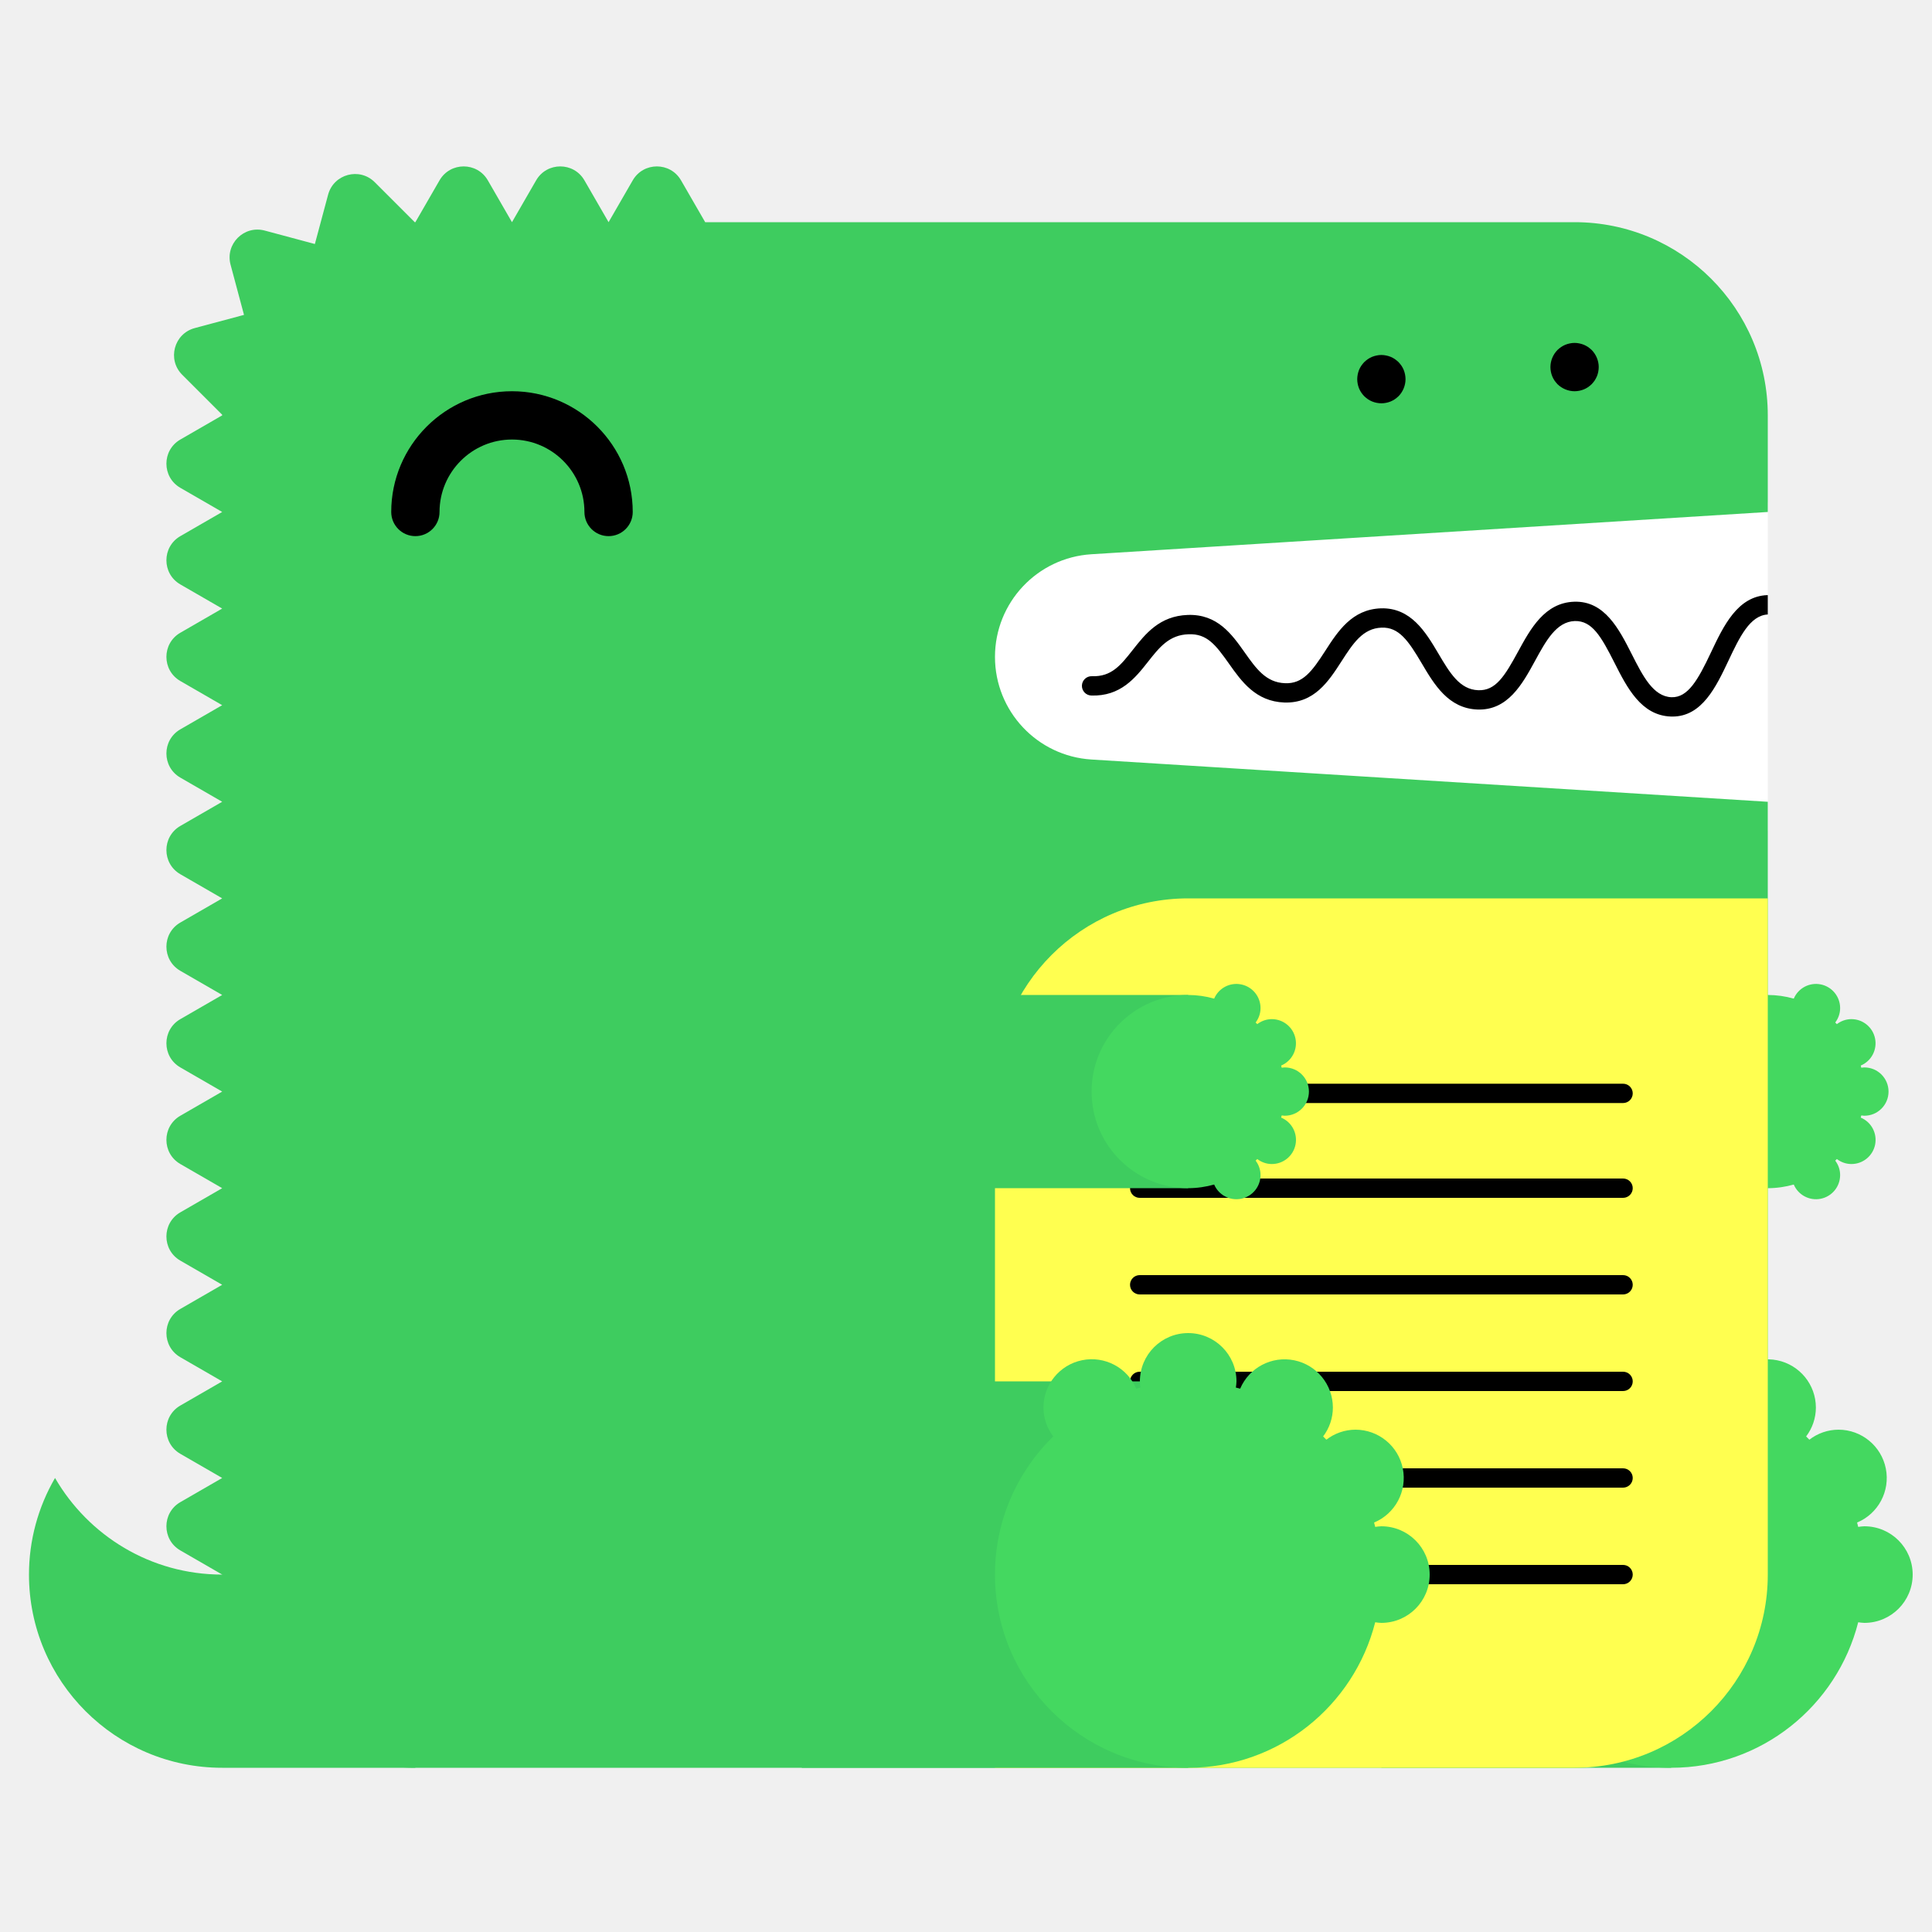
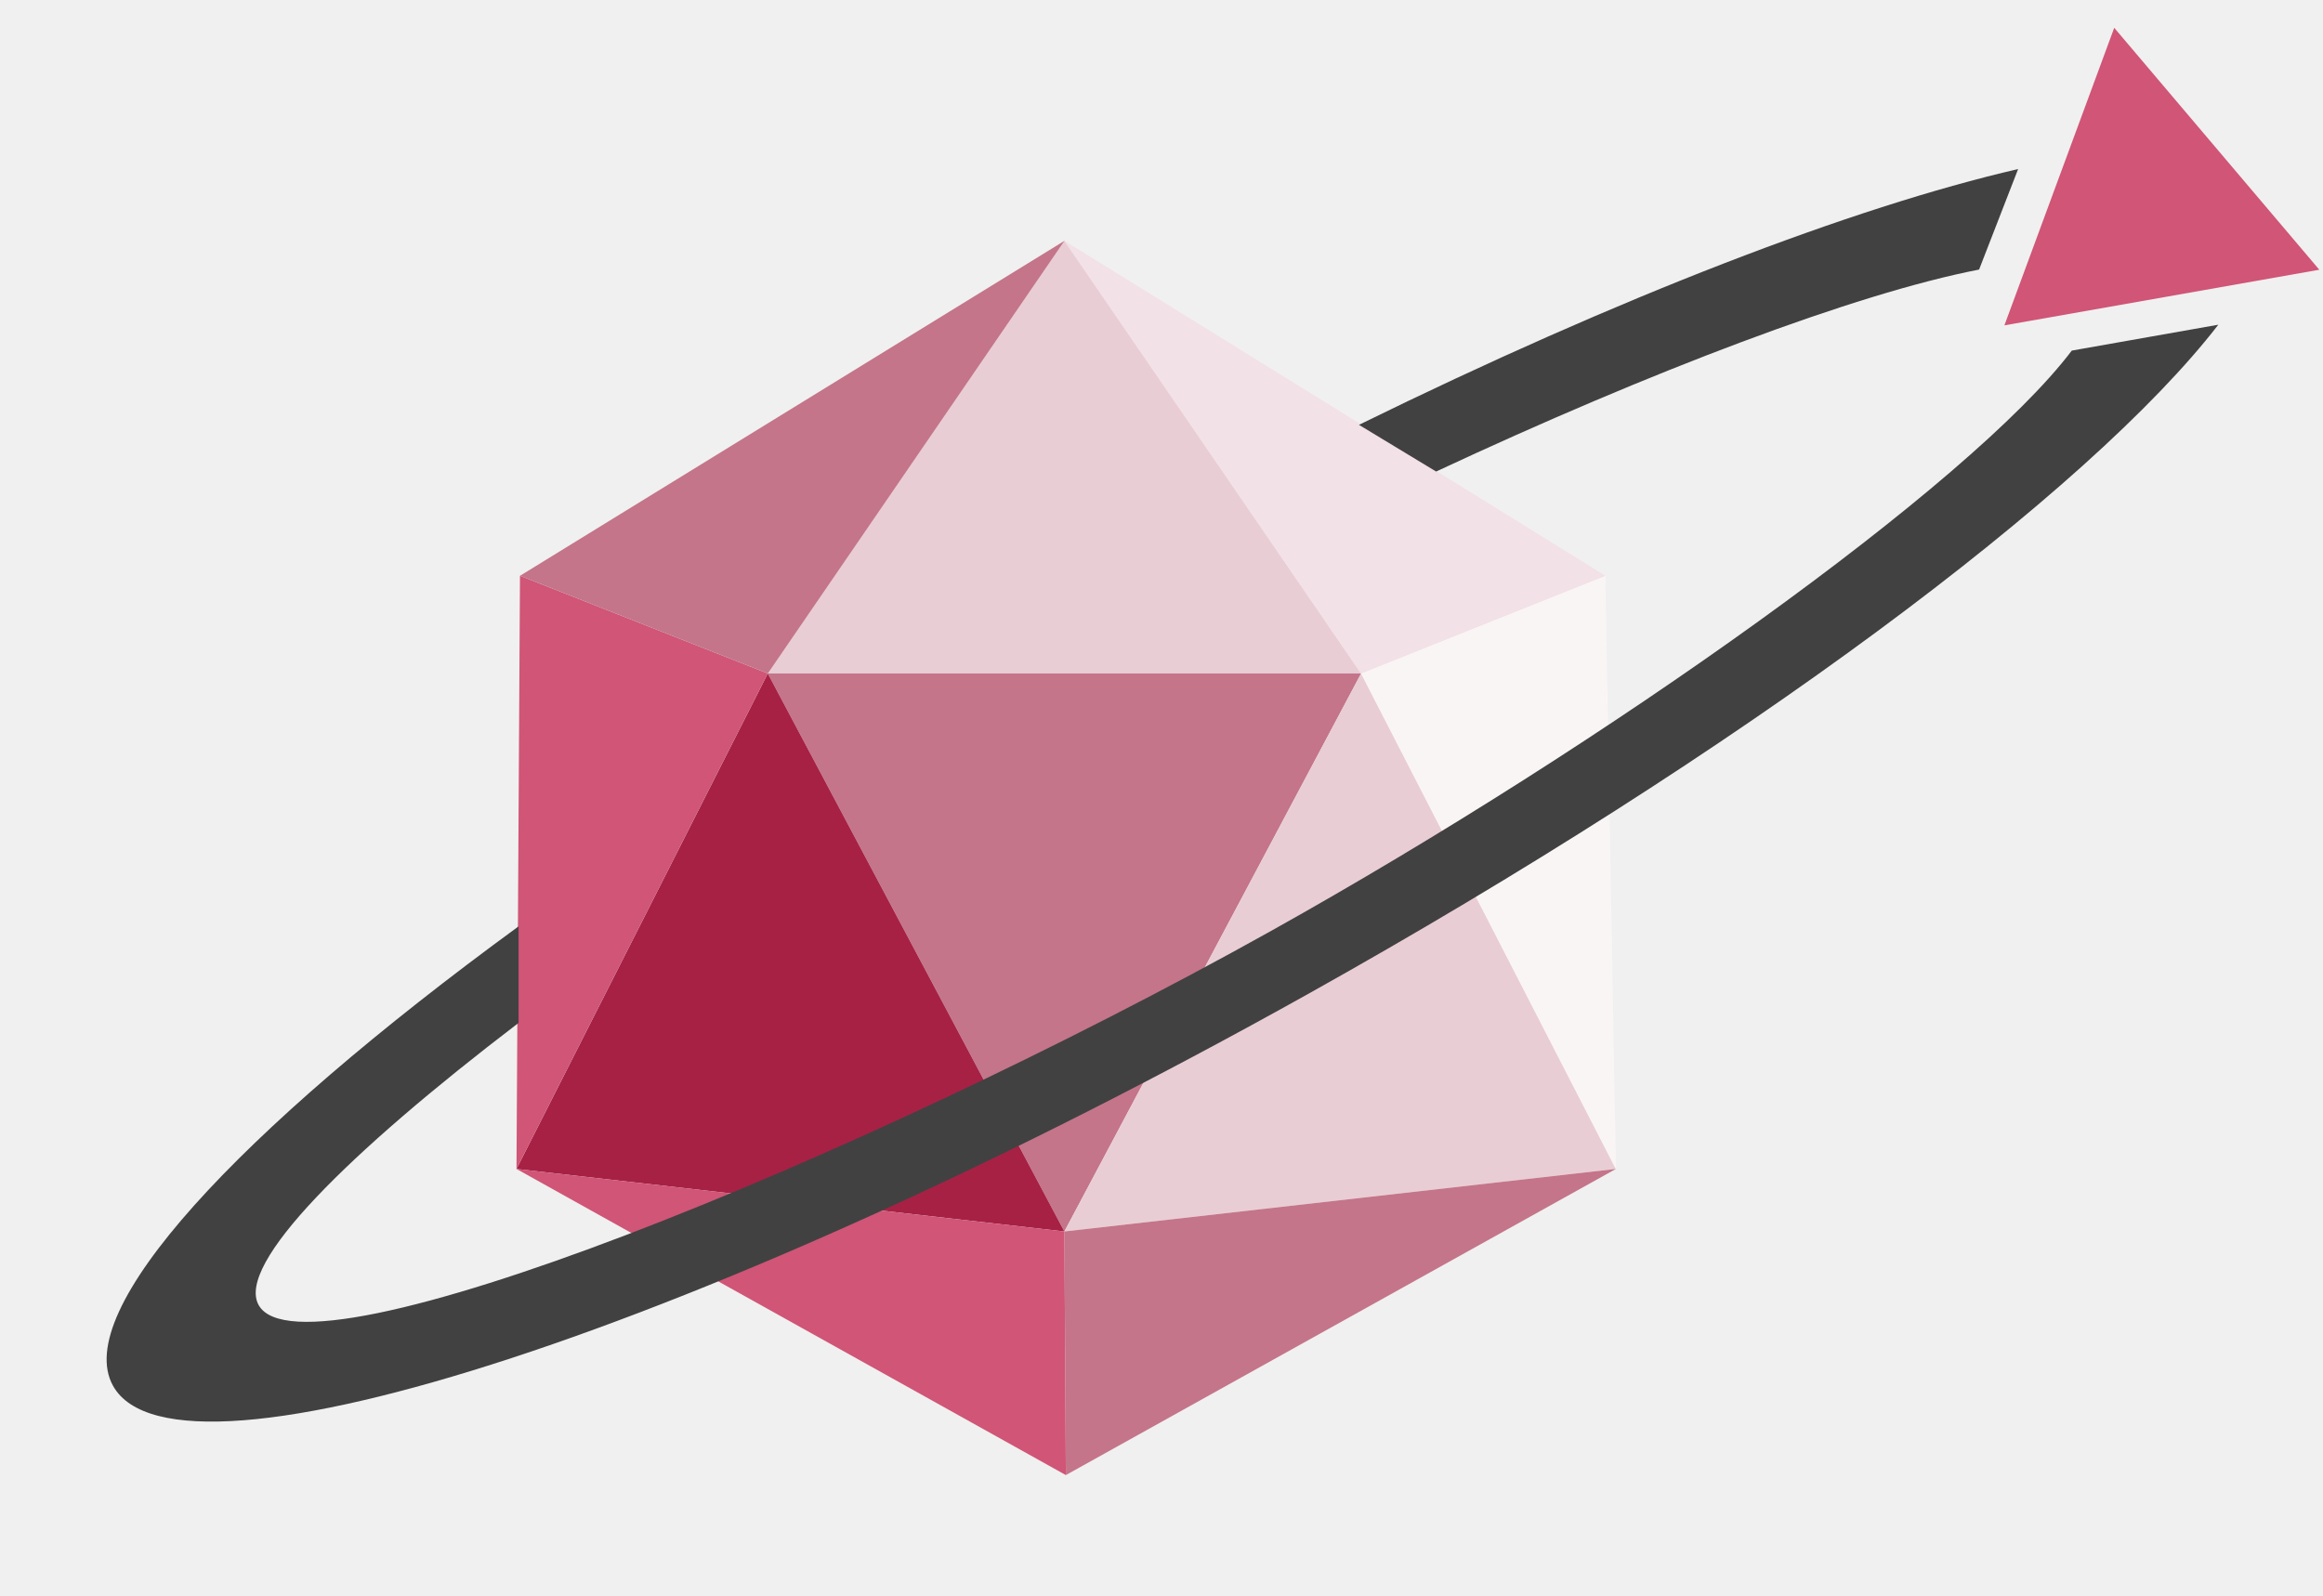
- <svg xmlns="http://www.w3.org/2000/svg" width="200" height="200" viewBox="0 0 200 200">
-   <g fill="none" fill-rule="evenodd">
-     <path fill="#FFF" d="M99 52h84v34H99z" />
-     <path d="M23 163c-7.398 0-13.843-4.027-17.303-10A19.886 19.886 0 0 0 3 163c0 11.046 8.954 20 20 20h20v-20H23z" fill="#3ECC5F" />
-     <path d="M112.98 57.376L183 53V43c0-11.046-8.954-20-20-20H73l-2.5-4.33c-1.112-1.925-3.889-1.925-5 0L63 23l-2.5-4.33c-1.111-1.925-3.889-1.925-5 0L53 23l-2.5-4.33c-1.111-1.925-3.889-1.925-5 0L43 23c-.022 0-.042.003-.065.003l-4.142-4.141c-1.57-1.571-4.252-.853-4.828 1.294l-1.369 5.104-5.192-1.392c-2.148-.575-4.111 1.389-3.535 3.536l1.39 5.193-5.102 1.367c-2.148.576-2.867 3.259-1.296 4.83l4.142 4.142c0 .021-.003.042-.003.064l-4.33 2.5c-1.925 1.111-1.925 3.889 0 5L23 53l-4.33 2.5c-1.925 1.111-1.925 3.889 0 5L23 63l-4.33 2.5c-1.925 1.111-1.925 3.889 0 5L23 73l-4.33 2.5c-1.925 1.111-1.925 3.889 0 5L23 83l-4.33 2.5c-1.925 1.111-1.925 3.889 0 5L23 93l-4.33 2.5c-1.925 1.111-1.925 3.889 0 5L23 103l-4.33 2.5c-1.925 1.111-1.925 3.889 0 5L23 113l-4.33 2.5c-1.925 1.111-1.925 3.889 0 5L23 123l-4.33 2.5c-1.925 1.111-1.925 3.889 0 5L23 133l-4.33 2.5c-1.925 1.111-1.925 3.889 0 5L23 143l-4.33 2.5c-1.925 1.111-1.925 3.889 0 5L23 153l-4.33 2.5c-1.925 1.111-1.925 3.889 0 5L23 163c0 11.046 8.954 20 20 20h120c11.046 0 20-8.954 20-20V83l-70.02-4.376A10.645 10.645 0 0 1 103 68c0-5.621 4.37-10.273 9.98-10.624" fill="#3ECC5F" />
-     <path fill="#3ECC5F" d="M143 183h30v-40h-30z" />
-     <path d="M193 158c-.219 0-.428.037-.639.064-.038-.15-.074-.301-.116-.451A5 5 0 0 0 190.32 148a4.96 4.96 0 0 0-3.016 1.036 26.531 26.531 0 0 0-.335-.336 4.955 4.955 0 0 0 1.011-2.987 5 5 0 0 0-9.599-1.959c-.148-.042-.297-.077-.445-.115.027-.211.064-.42.064-.639a5 5 0 0 0-5-5 5 5 0 0 0-5 5c0 .219.037.428.064.639-.148.038-.297.073-.445.115a4.998 4.998 0 0 0-9.599 1.959c0 1.125.384 2.151 1.011 2.987-3.717 3.632-6.031 8.693-6.031 14.3 0 11.046 8.954 20 20 20 9.339 0 17.16-6.41 19.361-15.064.211.027.42.064.639.064a5 5 0 0 0 5-5 5 5 0 0 0-5-5" fill="#44D860" />
-     <path fill="#3ECC5F" d="M153 123h30v-20h-30z" />
-     <path d="M193 115.5a2.5 2.5 0 1 0 0-5c-.109 0-.214.019-.319.032-.02-.075-.037-.15-.058-.225a2.501 2.501 0 0 0-.963-4.807c-.569 0-1.088.197-1.508.518a6.653 6.653 0 0 0-.168-.168c.314-.417.506-.931.506-1.494a2.5 2.5 0 0 0-4.8-.979A9.987 9.987 0 0 0 183 103c-5.522 0-10 4.478-10 10s4.478 10 10 10c.934 0 1.833-.138 2.69-.377a2.5 2.5 0 0 0 4.8-.979c0-.563-.192-1.077-.506-1.494.057-.055.113-.111.168-.168.42.321.939.518 1.508.518a2.5 2.5 0 0 0 .963-4.807c.021-.074.038-.15.058-.225.105.013.21.032.319.032" fill="#44D860" />
-     <path d="M63 55.5a2.5 2.5 0 0 1-2.5-2.5c0-4.136-3.364-7.5-7.5-7.5s-7.5 3.364-7.5 7.5a2.5 2.5 0 1 1-5 0c0-6.893 5.607-12.5 12.5-12.5S65.5 46.107 65.5 53a2.5 2.5 0 0 1-2.5 2.5" fill="#000" />
-     <path d="M103 183h60c11.046 0 20-8.954 20-20V93h-60c-11.046 0-20 8.954-20 20v70z" fill="#FFFF50" />
-     <path d="M168.02 124h-50.04a1 1 0 1 1 0-2h50.04a1 1 0 1 1 0 2m0 20h-50.04a1 1 0 1 1 0-2h50.04a1 1 0 1 1 0 2m0 20h-50.04a1 1 0 1 1 0-2h50.04a1 1 0 1 1 0 2m0-49.814h-50.04a1 1 0 1 1 0-2h50.04a1 1 0 1 1 0 2m0 19.814h-50.04a1 1 0 1 1 0-2h50.04a1 1 0 1 1 0 2m0 20h-50.04a1 1 0 1 1 0-2h50.04a1 1 0 1 1 0 2M183 61.611c-.012 0-.022-.006-.034-.005-3.09.105-4.552 3.196-5.842 5.923-1.346 2.85-2.387 4.703-4.093 4.647-1.889-.068-2.969-2.202-4.113-4.46-1.314-2.594-2.814-5.536-5.963-5.426-3.046.104-4.513 2.794-5.807 5.167-1.377 2.528-2.314 4.065-4.121 3.994-1.927-.07-2.951-1.805-4.136-3.813-1.321-2.236-2.848-4.75-5.936-4.664-2.994.103-4.465 2.385-5.763 4.4-1.373 2.13-2.335 3.428-4.165 3.351-1.973-.07-2.992-1.51-4.171-3.177-1.324-1.873-2.816-3.993-5.895-3.89-2.928.1-4.399 1.97-5.696 3.618-1.232 1.564-2.194 2.802-4.229 2.724a1 1 0 0 0-.072 2c3.017.101 4.545-1.8 5.872-3.487 1.177-1.496 2.193-2.787 4.193-2.855 1.926-.082 2.829 1.115 4.195 3.045 1.297 1.834 2.769 3.914 5.731 4.021 3.103.104 4.596-2.215 5.918-4.267 1.182-1.834 2.202-3.417 4.15-3.484 1.793-.067 2.769 1.35 4.145 3.681 1.297 2.197 2.766 4.686 5.787 4.796 3.125.108 4.634-2.62 5.949-5.035 1.139-2.088 2.214-4.06 4.119-4.126 1.793-.042 2.728 1.595 4.111 4.33 1.292 2.553 2.757 5.445 5.825 5.556l.169.003c3.064 0 4.518-3.075 5.805-5.794 1.139-2.41 2.217-4.68 4.067-4.773v-2z" fill="#000" />
-     <path fill="#3ECC5F" d="M83 183h40v-40H83z" />
-     <path d="M143 158c-.219 0-.428.037-.639.064-.038-.15-.074-.301-.116-.451A5 5 0 0 0 140.32 148a4.96 4.96 0 0 0-3.016 1.036 26.531 26.531 0 0 0-.335-.336 4.955 4.955 0 0 0 1.011-2.987 5 5 0 0 0-9.599-1.959c-.148-.042-.297-.077-.445-.115.027-.211.064-.42.064-.639a5 5 0 0 0-5-5 5 5 0 0 0-5 5c0 .219.037.428.064.639-.148.038-.297.073-.445.115a4.998 4.998 0 0 0-9.599 1.959c0 1.125.384 2.151 1.011 2.987-3.717 3.632-6.031 8.693-6.031 14.3 0 11.046 8.954 20 20 20 9.339 0 17.16-6.41 19.361-15.064.211.027.42.064.639.064a5 5 0 0 0 5-5 5 5 0 0 0-5-5" fill="#44D860" />
-     <path fill="#3ECC5F" d="M83 123h40v-20H83z" />
-     <path d="M133 115.5a2.5 2.5 0 1 0 0-5c-.109 0-.214.019-.319.032-.02-.075-.037-.15-.058-.225a2.501 2.501 0 0 0-.963-4.807c-.569 0-1.088.197-1.508.518a6.653 6.653 0 0 0-.168-.168c.314-.417.506-.931.506-1.494a2.5 2.5 0 0 0-4.8-.979A9.987 9.987 0 0 0 123 103c-5.522 0-10 4.478-10 10s4.478 10 10 10c.934 0 1.833-.138 2.69-.377a2.5 2.5 0 0 0 4.8-.979c0-.563-.192-1.077-.506-1.494.057-.055.113-.111.168-.168.42.321.939.518 1.508.518a2.5 2.5 0 0 0 .963-4.807c.021-.074.038-.15.058-.225.105.013.21.032.319.032" fill="#44D860" />
-     <path d="M143 41.75c-.16 0-.33-.02-.49-.05a2.52 2.52 0 0 1-.47-.14c-.15-.06-.29-.14-.431-.23-.13-.09-.259-.2-.38-.31-.109-.12-.219-.24-.309-.38s-.17-.28-.231-.43a2.619 2.619 0 0 1-.189-.96c0-.16.02-.33.05-.49.03-.16.08-.31.139-.47.061-.15.141-.29.231-.43.09-.13.2-.26.309-.38.121-.11.25-.22.38-.31.141-.09.281-.17.431-.23.149-.06.31-.11.47-.14.32-.07.65-.07.98 0 .159.03.32.08.47.14.149.06.29.14.43.23.13.09.259.2.38.31.11.12.22.25.31.38.09.14.17.28.23.43.06.16.11.31.14.47.029.16.05.33.05.49 0 .66-.271 1.31-.73 1.77-.121.11-.25.22-.38.31-.14.09-.281.17-.43.23a2.565 2.565 0 0 1-.96.19m20-1.25c-.66 0-1.3-.27-1.771-.73a3.802 3.802 0 0 1-.309-.38c-.09-.14-.17-.28-.231-.43a2.619 2.619 0 0 1-.189-.96c0-.66.27-1.3.729-1.77.121-.11.25-.22.38-.31.141-.09.281-.17.431-.23.149-.06.31-.11.47-.14.32-.07.66-.07.98 0 .159.03.32.08.47.14.149.06.29.14.43.23.13.09.259.2.38.31.459.47.73 1.11.73 1.77 0 .16-.021.33-.05.49-.03.16-.08.32-.14.47-.07.15-.14.29-.23.43-.09.13-.2.26-.31.38-.121.11-.25.22-.38.31-.14.09-.281.17-.43.23a2.565 2.565 0 0 1-.96.19" fill="#000" />
-   </g>
+ <svg xmlns="http://www.w3.org/2000/svg" width="540" height="371" viewBox="0 0 540 371" fill="none">
+   <path d="M247.435 55.989L316.395 156.59H178.475L247.435 55.989Z" fill="#E9CDD5" />
+   <path d="M247.425 286.334L178.48 156.591H316.4L247.425 286.334Z" fill="#C4758A" />
+   <path d="M316.393 156.592L247.417 286.334L375.617 271.796L316.393 156.592Z" fill="#E9CDD5" />
+   <path d="M178.476 156.592L247.421 286.334L120.062 271.796L178.476 156.592Z" fill="#A72145" />
+   <path d="M375.625 271.791L373.191 133.871L316.4 156.587L375.625 271.791Z" fill="#FAF5F5" />
+   <path d="M120.061 271.791L120.873 133.871L178.475 156.587L120.061 271.791Z" fill="#D05576" />
+   <path d="M247.443 55.989L316.403 156.59L373.193 133.874L247.443 55.989Z" fill="#F2E1E6" />
+   <path d="M247.449 55.989L178.489 156.59L120.887 133.874L247.449 55.989Z" fill="#C4758A" />
+   <path d="M375.629 271.791L247.771 342.971L247.428 286.33L375.629 271.791Z" fill="#C4758A" />
+   <path d="M120.064 271.791L247.766 342.971L247.422 286.33L120.064 271.791Z" fill="#D05576" />
+   <path fill-rule="evenodd" clip-rule="evenodd" d="M515.668 75.498C485.662 114.356 405.008 174.752 303.776 231.273C165.56 308.443 41.322 349.166 26.284 322.232C16.559 304.814 54.879 263.369 120.548 215.387L120.548 237.835C80.954 268.051 54.821 293.942 60.128 303.447C70.592 322.188 199.321 270.133 295.493 216.437C373.465 172.903 457.983 112.723 481.603 81.517L515.668 75.498ZM469.131 39.303C430.625 48.212 376.423 69.062 315.902 98.779L333.841 109.637C383.565 86.413 431.212 68.27 460.054 62.678L469.131 39.303Z" fill="#414142" />
+   <path d="M491.469 6.465L539.144 62.716L465.938 75.65L491.469 6.465Z" fill="#D05576" />
</svg>
